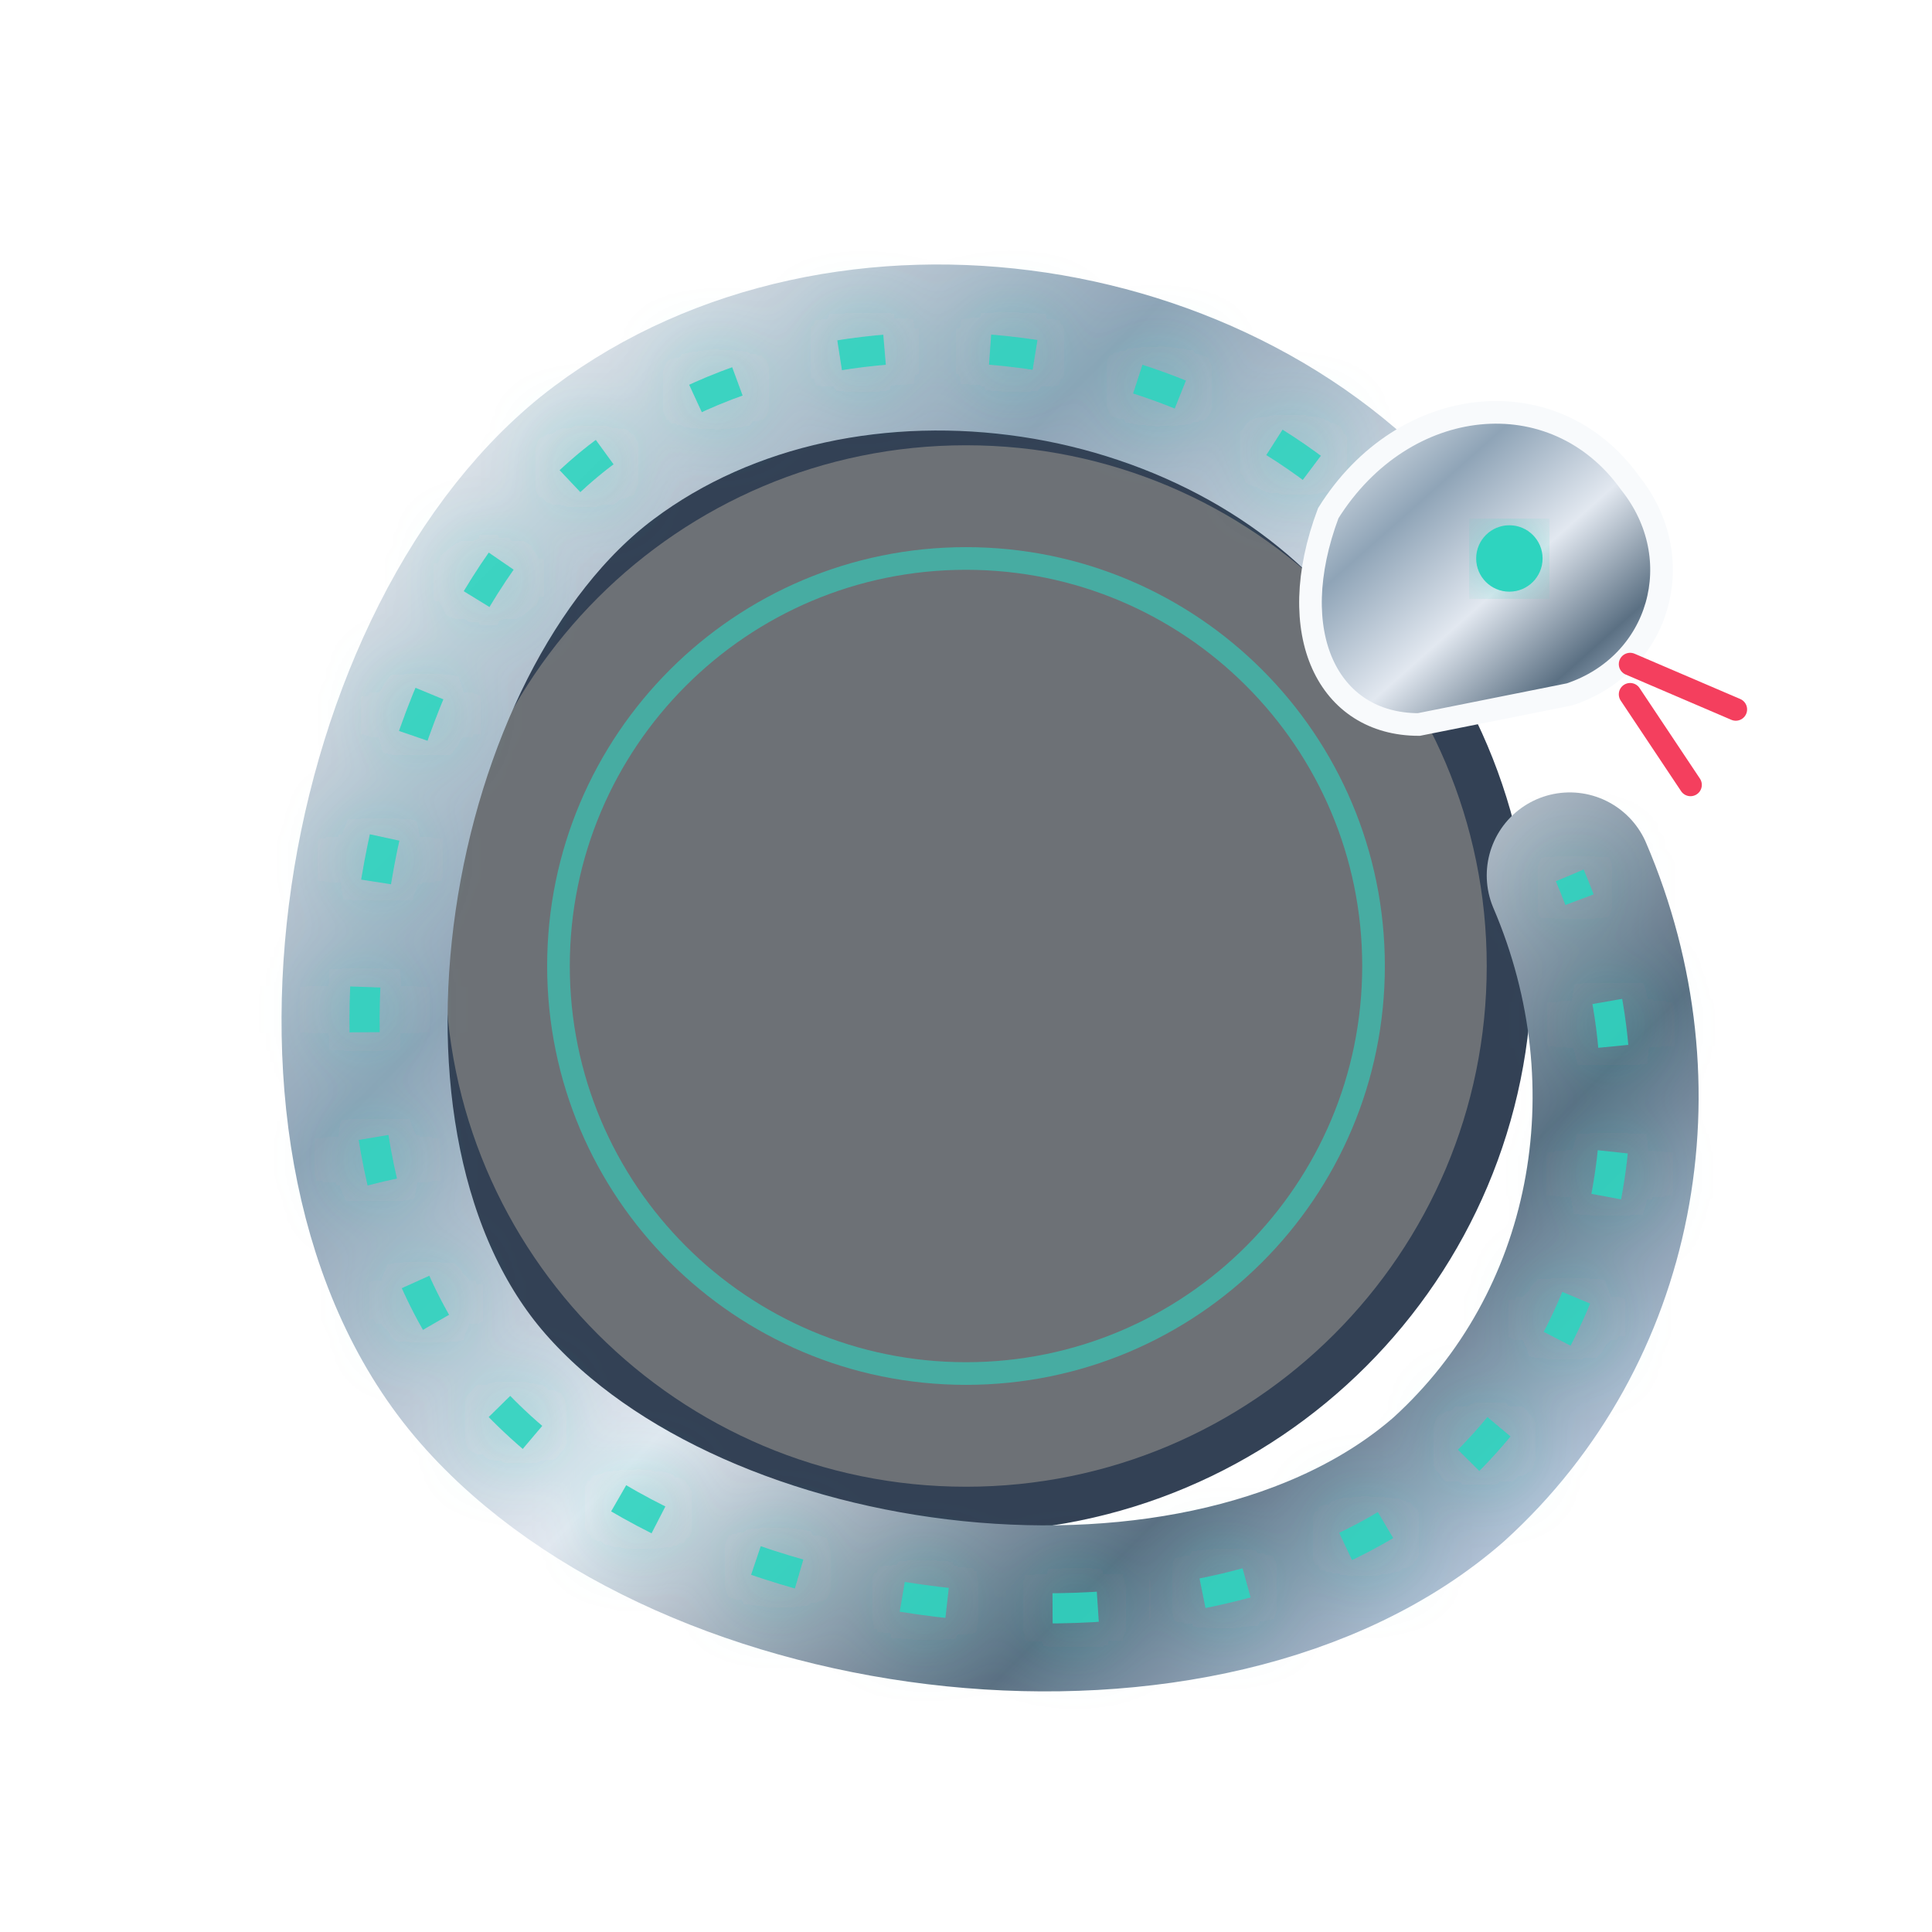
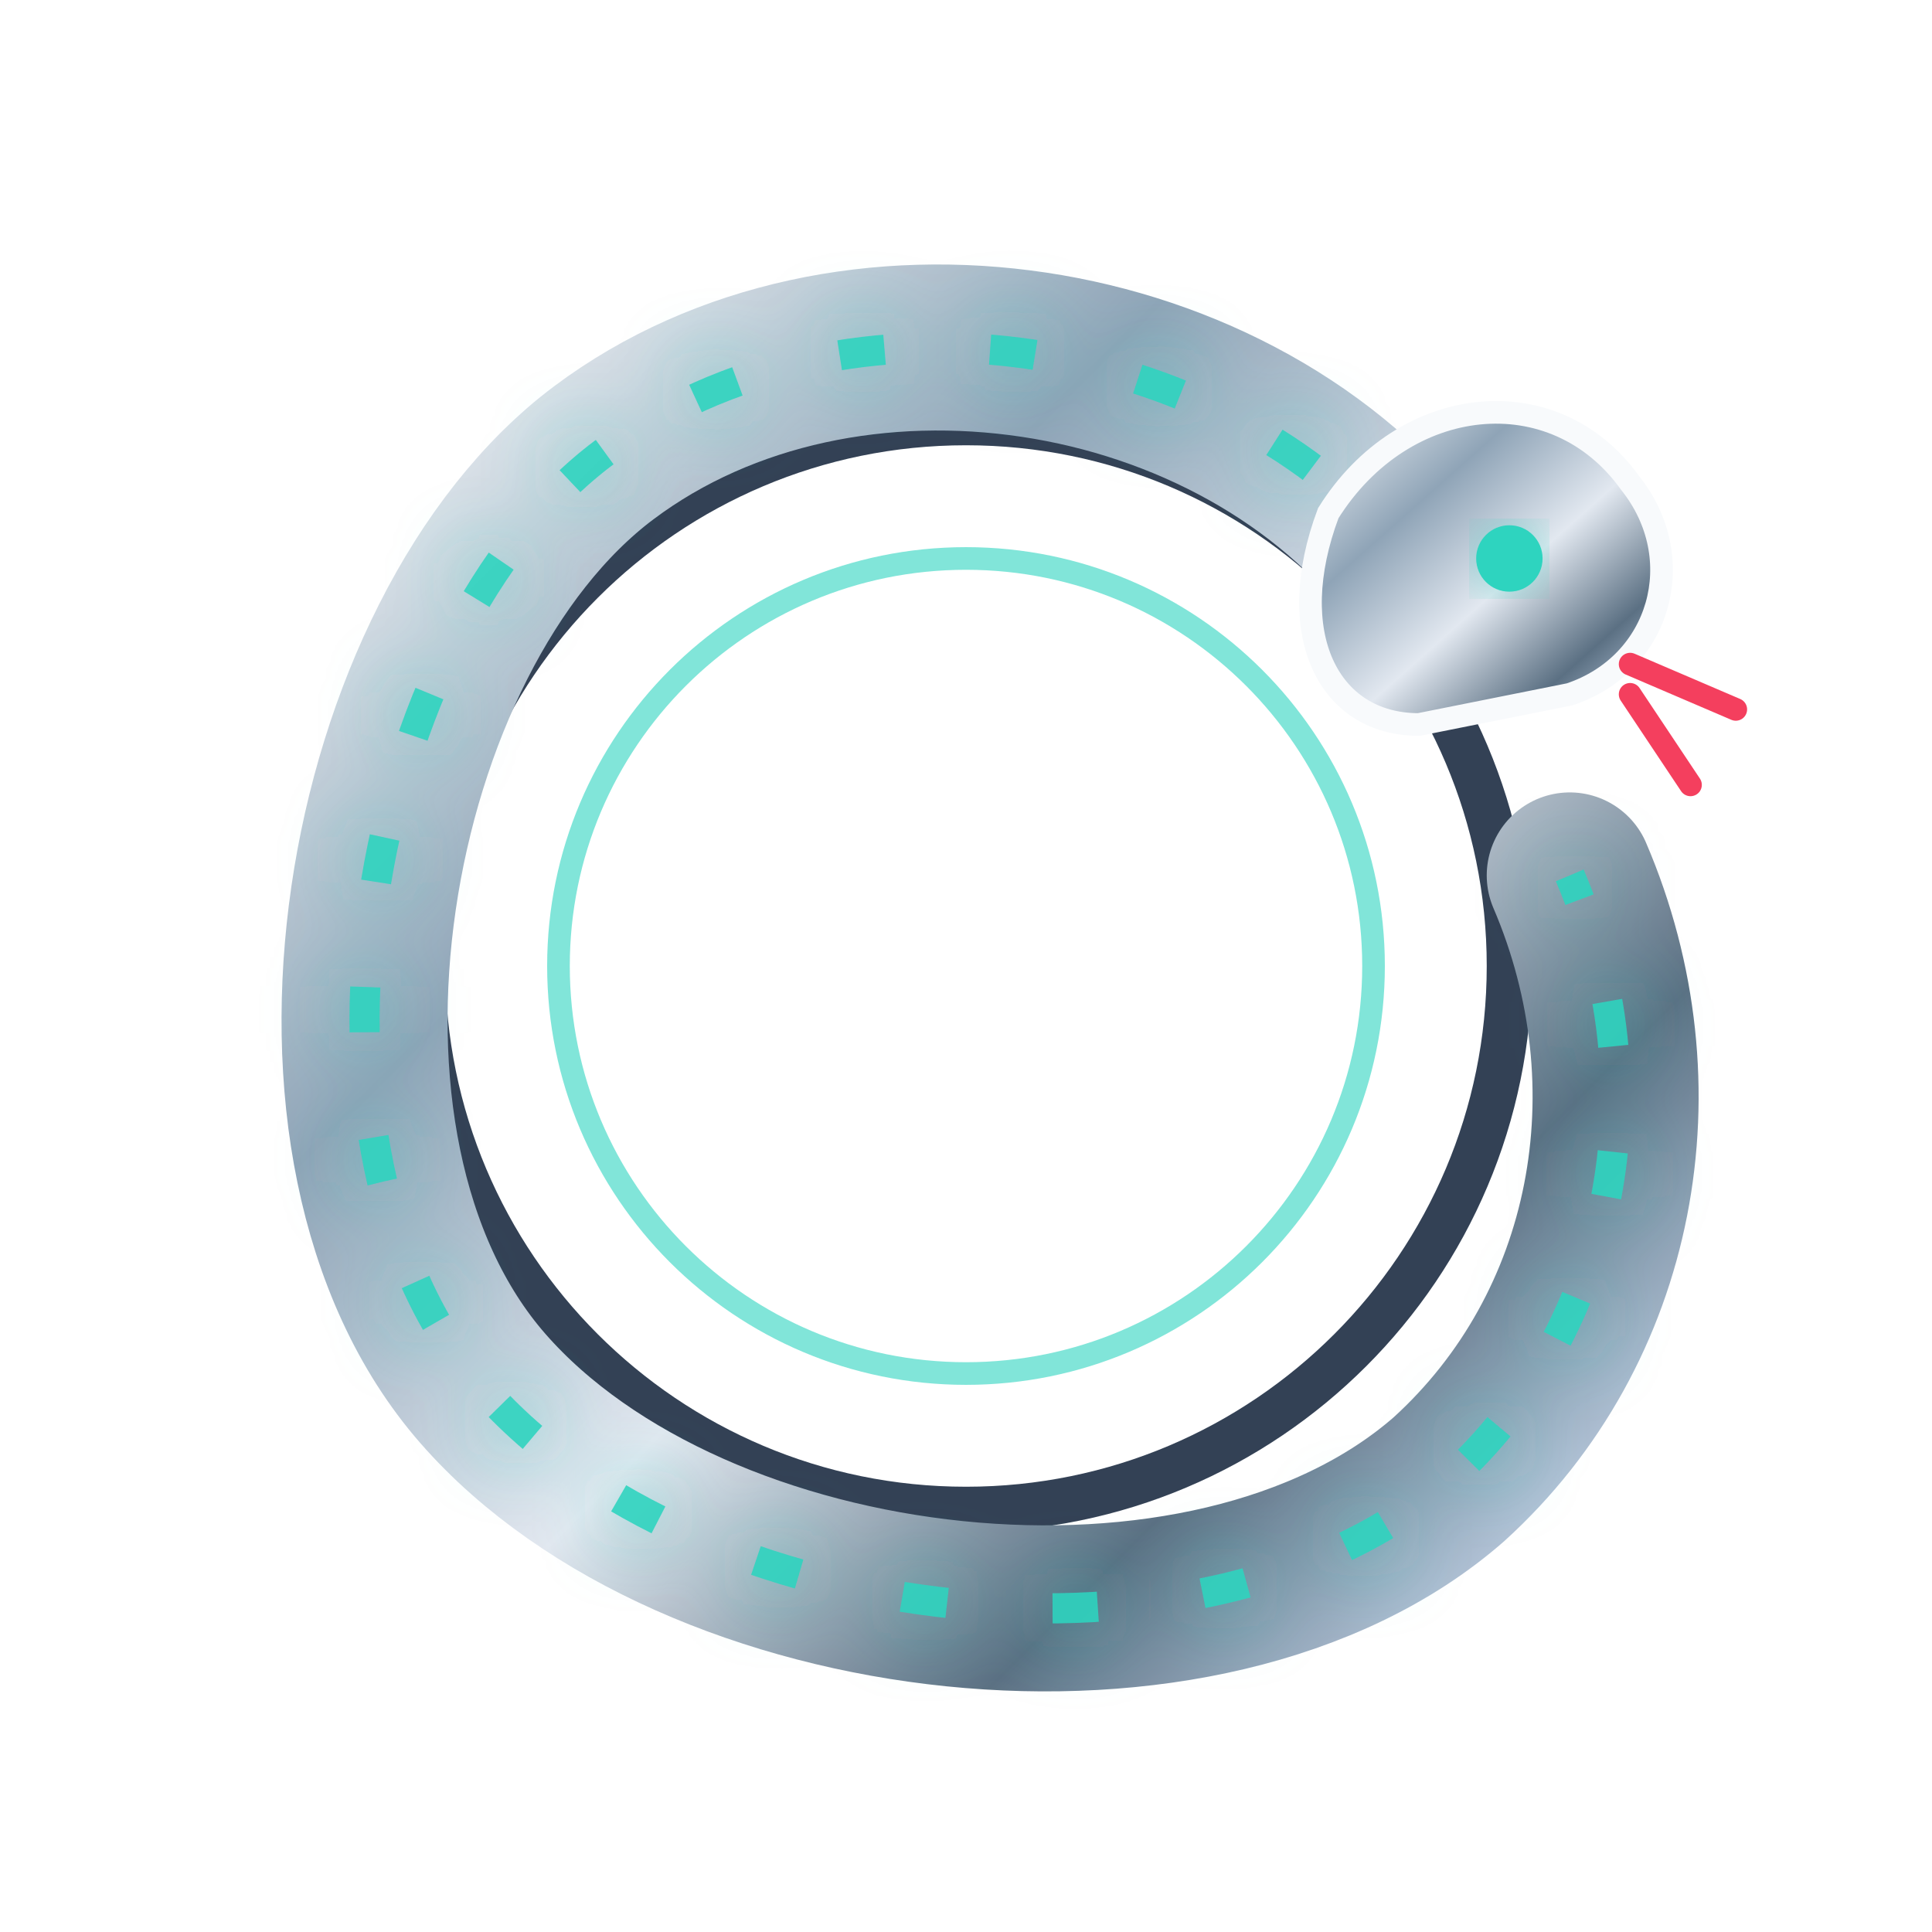
<svg xmlns="http://www.w3.org/2000/svg" viewBox="0 0 128 128" role="img" aria-label="Chrome Serpent profile frame">
  <defs>
    <linearGradient id="chrome" x1="0" y1="0" x2="1" y2="1">
      <stop stop-color="#f8fafc" />
      <stop offset=".3" stop-color="#8fa4b7" />
      <stop offset=".55" stop-color="#e2e8f0" />
      <stop offset=".78" stop-color="#5b7083" />
      <stop offset="1" stop-color="#dbeafe" />
    </linearGradient>
    <filter id="glow">
      <feGaussianBlur stdDeviation="2.5" result="b" />
      <feMerge>
        <feMergeNode in="b" />
        <feMergeNode in="SourceGraphic" />
      </feMerge>
    </filter>
  </defs>
-   <circle cx="64" cy="64" r="36" fill="#0d131b" fill-opacity=".6" stroke="#334155" stroke-width="3" />
+   <circle cx="64" cy="64" r="36" fill="none" stroke="#334155" stroke-width="3" />
  <path d="M94 38C82 22 56 18 40 30S18 76 32 92s48 20 64 6c11-10 14-26 8-40" fill="none" stroke="url(#chrome)" stroke-width="11" stroke-linecap="round" />
  <path d="M94 38C82 22 56 18 40 30S18 76 32 92s48 20 64 6c11-10 14-26 8-40" fill="none" stroke="#2dd4bf" stroke-width="2" stroke-dasharray="3 7" opacity=".9" filter="url(#glow)" />
  <path d="M88 34c5-8 15-9 20-2 4 5 2 12-4 14l-10 2c-6 0-9-6-6-14z" fill="url(#chrome)" stroke="#f8fafc" stroke-width="1.5" />
  <circle cx="100" cy="37" r="2.2" fill="#2dd4bf" filter="url(#glow)" />
  <path d="M108 44l7 3m-7-1 4 6" stroke="#f43f5e" stroke-width="1.5" stroke-linecap="round" />
  <circle cx="64" cy="64" r="27" fill="none" stroke="#2dd4bf" stroke-width="1.5" opacity=".6" />
</svg>
